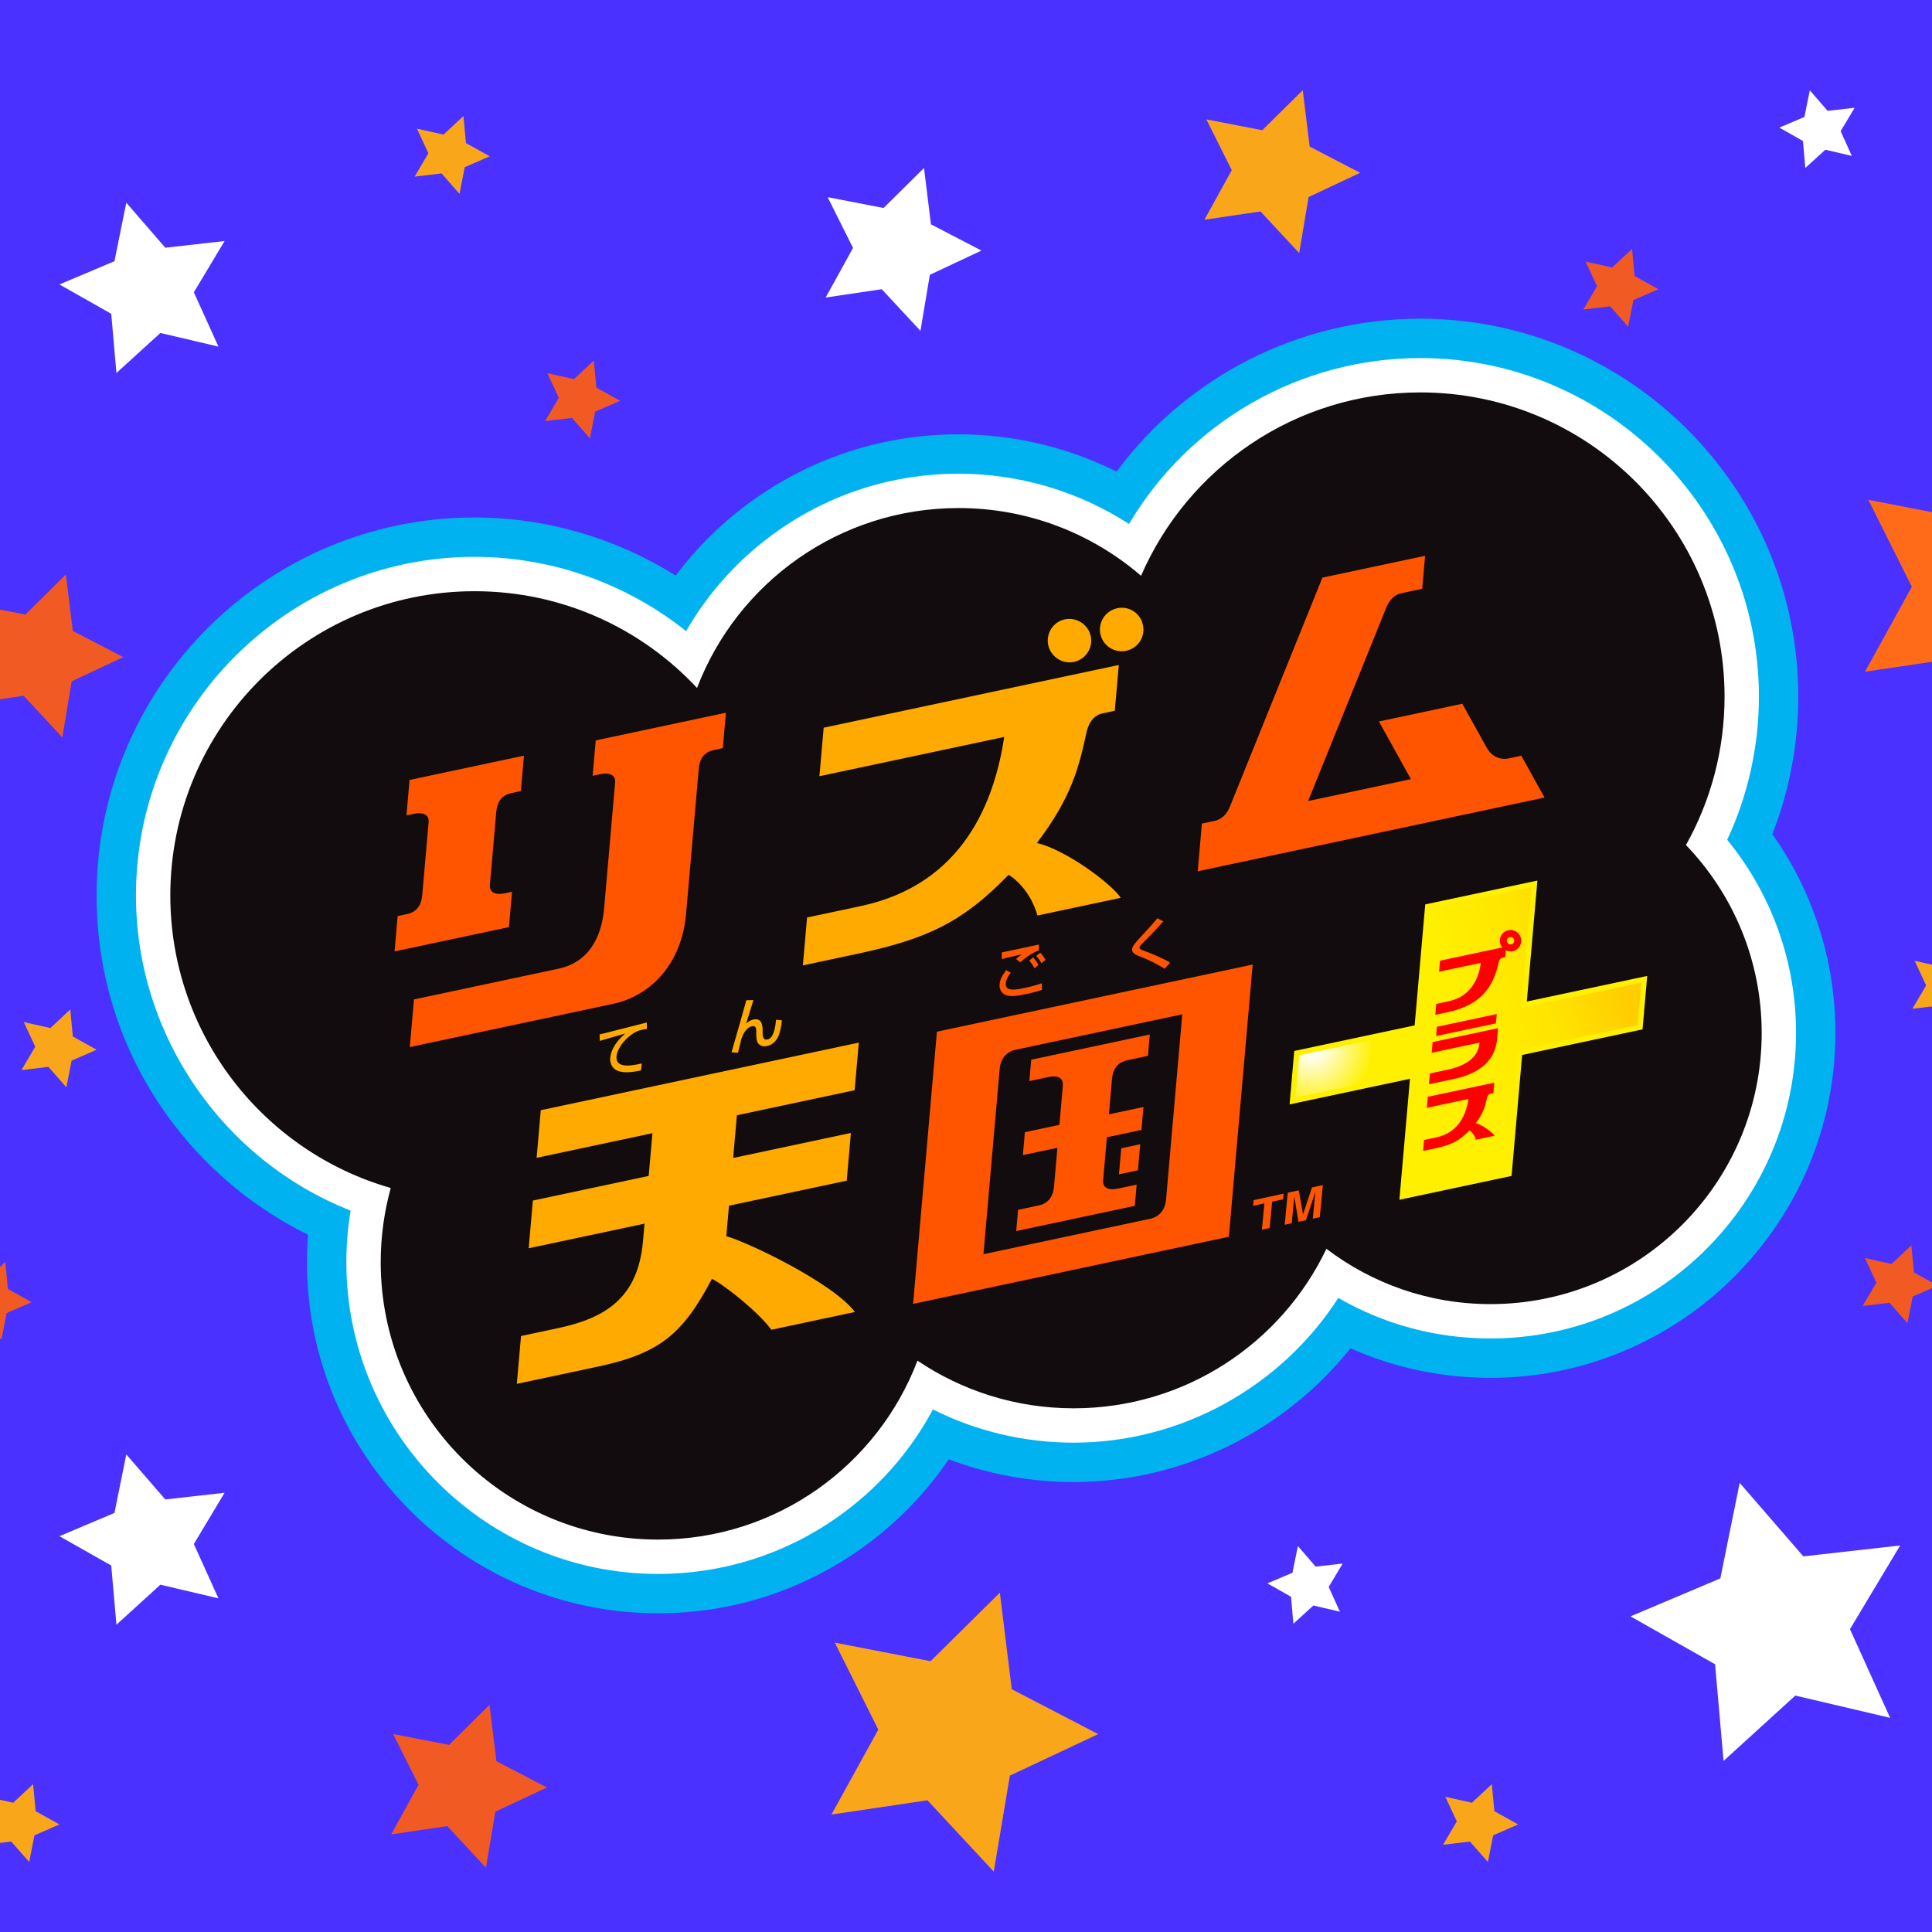
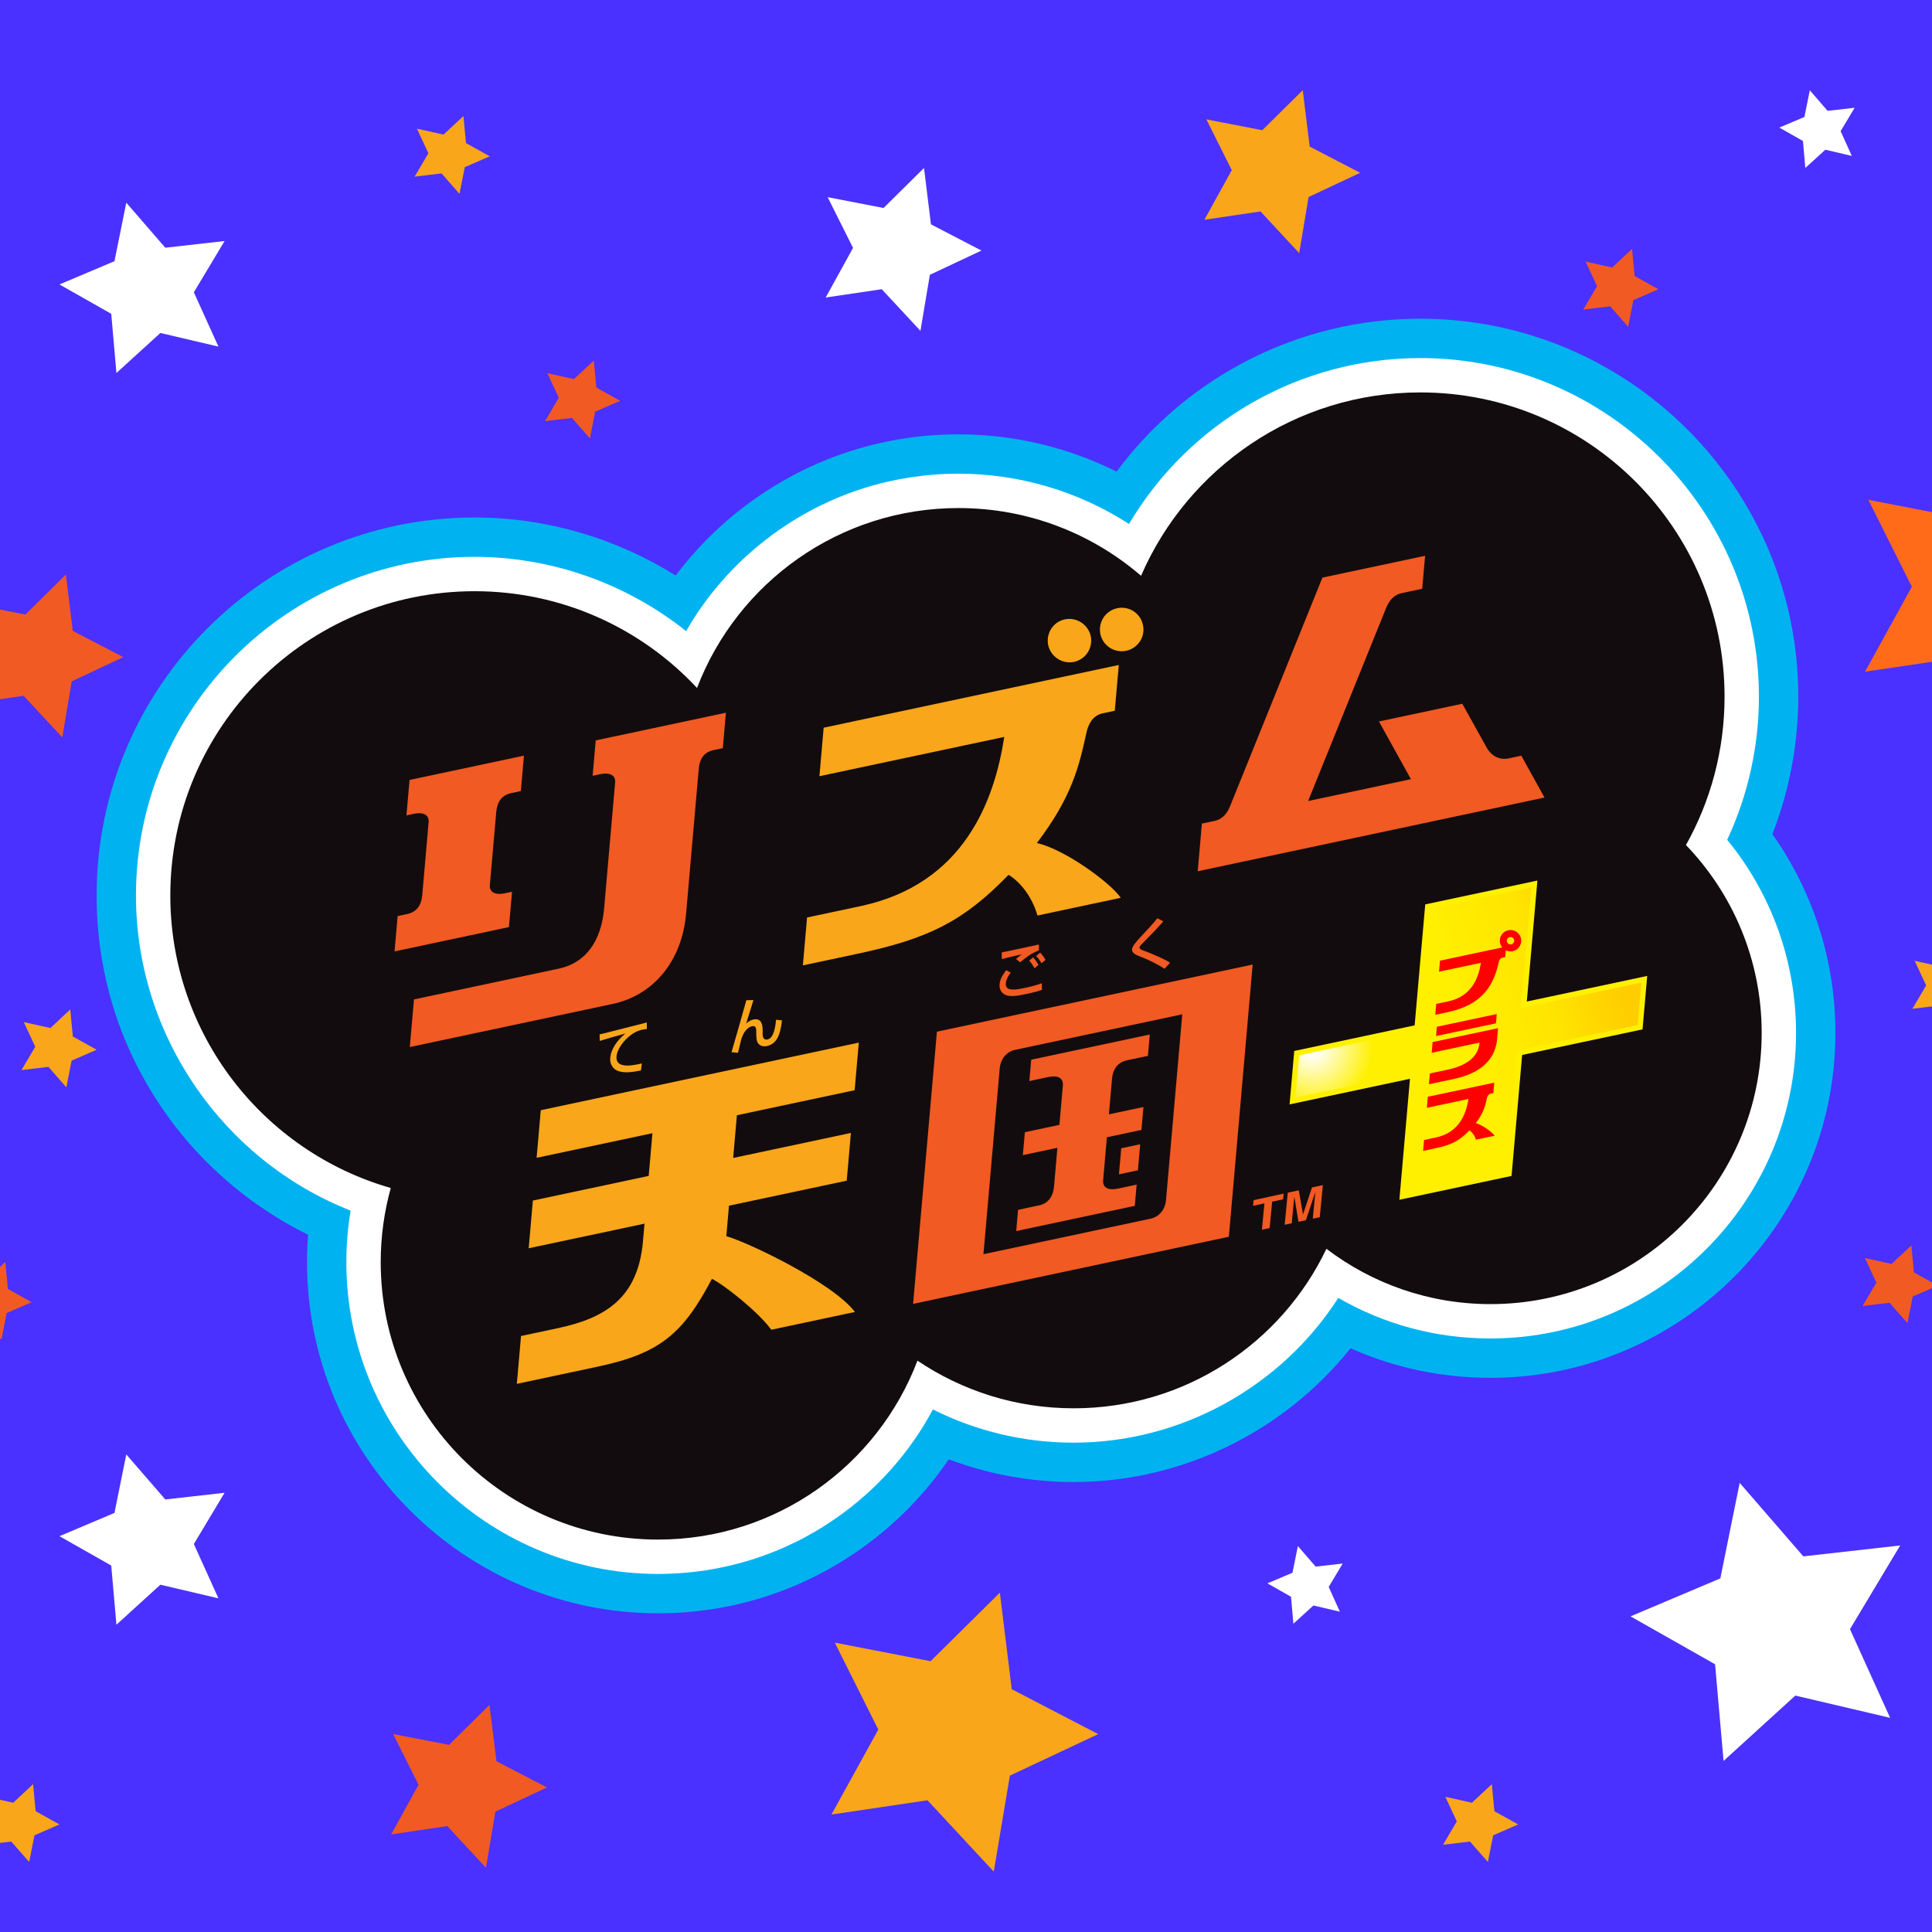
<svg xmlns="http://www.w3.org/2000/svg" version="1.1" id="svg1" width="666.667" height="666.667" viewBox="0 0 666.667 666.667">
  <defs id="defs1">
    <clipPath clipPathUnits="userSpaceOnUse" id="clipPath23">
      <path d="M 0,500 H 500 V 0 H 0 Z" transform="translate(-458.6943,-284.109)" id="path23" />
    </clipPath>
    <clipPath clipPathUnits="userSpaceOnUse" id="clipPath25">
      <path d="M 0,500 H 500 V 0 H 0 Z" transform="translate(-447.0029,-282.6588)" id="path25" />
    </clipPath>
    <clipPath clipPathUnits="userSpaceOnUse" id="clipPath27">
      <path d="M 0,500 H 500 V 0 H 0 Z" transform="translate(-436.3252,-281.3029)" id="path27" />
    </clipPath>
    <clipPath clipPathUnits="userSpaceOnUse" id="clipPath29">
      <path d="M 0,500 H 500 V 0 H 0 Z" transform="translate(-403.4326,-250.1798)" id="path29" />
    </clipPath>
    <clipPath clipPathUnits="userSpaceOnUse" id="clipPath31">
      <path d="M 0,500 H 500 V 0 H 0 Z" transform="translate(-395.1377,-240.8048)" id="path31" />
    </clipPath>
    <clipPath clipPathUnits="userSpaceOnUse" id="clipPath33">
      <path d="M 0,500 H 500 V 0 H 0 Z" transform="translate(-396.3486,-270.3844)" id="path33" />
    </clipPath>
    <linearGradient x1="0" y1="0" x2="1" y2="0" gradientUnits="userSpaceOnUse" gradientTransform="matrix(54.06908,16.53057,17.28589,-51.70651,369.9068,223.3709)" spreadMethod="pad" id="linearGradient37">
      <stop style="stop-opacity:1;stop-color:#fff000" offset="0" id="stop33" />
      <stop style="stop-opacity:1;stop-color:#fff000" offset="0.2" id="stop34" />
      <stop style="stop-opacity:1;stop-color:#ffe500" offset="0.6" id="stop35" />
      <stop style="stop-opacity:1;stop-color:#ffcd00" offset="0.95" id="stop36" />
      <stop style="stop-opacity:1;stop-color:#ffcd00" offset="1" id="stop37" />
    </linearGradient>
    <radialGradient fx="0" fy="0" cx="0" cy="0" r="1" gradientUnits="userSpaceOnUse" gradientTransform="matrix(15.78314,0,0,-15.78314,339.5479,228.9081)" spreadMethod="pad" id="radialGradient40">
      <stop style="stop-opacity:1;stop-color:#ffffff" offset="0" id="stop38" />
      <stop style="stop-opacity:1;stop-color:#ffffff" offset="0.1" id="stop39" />
      <stop style="stop-opacity:1;stop-color:#fff000" offset="1" id="stop40" />
    </radialGradient>
    <clipPath clipPathUnits="userSpaceOnUse" id="clipPath42">
      <path d="M 0,500 H 500 V 0 H 0 Z" transform="translate(-369.2725,-213.298)" id="path42" />
    </clipPath>
    <clipPath clipPathUnits="userSpaceOnUse" id="clipPath44">
      <path d="M 0,500 H 500 V 0 H 0 Z" transform="translate(-387.6934,-233.9108)" id="path44" />
    </clipPath>
    <clipPath clipPathUnits="userSpaceOnUse" id="clipPath46">
      <path d="M 0,500 H 500 V 0 H 0 Z" transform="translate(-391.1211,-255.6041)" id="path46" />
    </clipPath>
    <clipPath clipPathUnits="userSpaceOnUse" id="clipPath48">
      <path d="M 0,500 H 500 V 0 H 0 Z" transform="translate(-324.2979,-187.9371)" id="path48" />
    </clipPath>
    <clipPath clipPathUnits="userSpaceOnUse" id="clipPath50">
      <path d="M 0,500 H 500 V 0 H 0 Z" transform="translate(-305.9697,-237.4982)" id="path50" />
    </clipPath>
    <clipPath clipPathUnits="userSpaceOnUse" id="clipPath52">
      <path d="M 0,500 H 500 V 0 H 0 Z" transform="translate(-295.9609,-253.9791)" id="path52" />
    </clipPath>
    <clipPath clipPathUnits="userSpaceOnUse" id="clipPath54">
      <path d="M 0,500 H 500 V 0 H 0 Z" transform="translate(-262.9531,-251.8185)" id="path54" />
    </clipPath>
    <clipPath clipPathUnits="userSpaceOnUse" id="clipPath56">
      <path d="M 0,500 H 500 V 0 H 0 Z" transform="translate(-187.9697,-180.0822)" id="path56" />
    </clipPath>
    <clipPath clipPathUnits="userSpaceOnUse" id="clipPath58">
      <path d="M 0,500 H 500 V 0 H 0 Z" transform="translate(-200.8413,-236.0846)" id="path58" />
    </clipPath>
    <clipPath clipPathUnits="userSpaceOnUse" id="clipPath60">
      <path d="M 0,500 H 500 V 0 H 0 Z" transform="translate(-163.3706,-232.215)" id="path60" />
    </clipPath>
    <clipPath clipPathUnits="userSpaceOnUse" id="clipPath62">
      <path d="M 0,500 H 500 V 0 H 0 Z" transform="translate(-393.7168,-304.4244)" id="path62" />
    </clipPath>
    <clipPath clipPathUnits="userSpaceOnUse" id="clipPath64">
      <path d="M 0,500 H 500 V 0 H 0 Z" transform="translate(-295.79,-338.2404)" id="path64" />
    </clipPath>
    <clipPath clipPathUnits="userSpaceOnUse" id="clipPath66">
      <path d="M 0,500 H 500 V 0 H 0 Z" transform="translate(-154.1738,-308.3854)" id="path66" />
    </clipPath>
  </defs>
  <g id="layer-MC0">
    <path id="path1" d="M 0,0 H 500 V 500 H 0 Z" style="fill:#4a31ff;fill-opacity:1;fill-rule:nonzero;stroke:none" transform="matrix(1.333333,0,0,-1.333333,0,666.6667)" />
    <path id="path2" d="m 0,0 -25.055,-2.824 -16.477,19.025 -5.003,-24.722 -23.249,-9.827 21.888,-12.4 2.191,-25.015 18.573,16.914 24.531,-5.758 -10.385,22.948 z" style="fill:#ffffff;fill-opacity:1;fill-rule:nonzero;stroke:none" transform="matrix(1.333333,0,0,-1.333333,655.6784,533.2863)" />
    <path id="path3" d="M 0,0 -15.344,-1.729 -25.436,9.923 -28.5,-5.218 l -14.238,-6.018 13.405,-7.595 1.342,-15.319 11.375,10.358 15.023,-3.527 -6.36,14.054 z" style="fill:#ffffff;fill-opacity:1;fill-rule:nonzero;stroke:none" transform="matrix(1.333333,0,0,-1.333333,77.49547,515.104)" />
    <path id="path4" d="m 0,0 -15.344,-1.729 -10.092,11.651 -3.064,-15.14 -14.238,-6.018 13.405,-7.595 1.342,-15.319 11.375,10.358 15.023,-3.527 -6.36,14.054 z" style="fill:#ffffff;fill-opacity:1;fill-rule:nonzero;stroke:none" transform="matrix(1.333333,0,0,-1.333333,77.49547,83.17427)" />
    <path id="path5" d="m 0,0 -6.997,-0.789 -4.603,5.314 -1.397,-6.904 -6.493,-2.745 6.113,-3.463 0.612,-6.987 5.188,4.724 6.85,-1.608 -2.9,6.409 z" style="fill:#ffffff;fill-opacity:1;fill-rule:nonzero;stroke:none" transform="matrix(1.333333,0,0,-1.333333,639.9713,37.19253)" />
    <path id="path6" d="m 0,0 -6.997,-0.789 -4.603,5.314 -1.397,-6.905 -6.493,-2.744 6.113,-3.464 0.612,-6.986 5.188,4.723 6.85,-1.608 -2.9,6.409 z" style="fill:#ffffff;fill-opacity:1;fill-rule:nonzero;stroke:none" transform="matrix(1.333333,0,0,-1.333333,463.3203,539.5297)" />
    <path id="path7" d="m 0,0 -13.064,6.786 -1.794,14.587 -10.472,-10.355 -14.469,2.804 6.573,-13.136 -7.08,-12.839 14.509,2.153 10.017,-10.776 2.435,14.504 z" style="fill:#ffffff;fill-opacity:1;fill-rule:nonzero;stroke:none" transform="matrix(1.333333,0,0,-1.333333,338.6549,86.4608)" />
    <path id="path8" d="m 0,0 -12.125,-21.988 17.34,2.572 v 38.721 l -16.472,3.192 z" style="fill:#ff6b18;fill-opacity:1;fill-rule:nonzero;stroke:none" transform="matrix(1.333333,0,0,-1.333333,659.7144,202.4695)" />
    <path id="path9" d="m 0,0 -6.154,3.423 -0.659,6.999 -5.148,-4.808 -6.88,1.538 2.964,-6.37 -3.561,-6.043 6.967,0.832 4.642,-5.29 1.363,6.902 z" style="fill:#f15a22;fill-opacity:1;fill-rule:nonzero;stroke:none" transform="matrix(1.333333,0,0,-1.333333,213.9921,138.3025)" />
    <path id="path10" d="m 0,0 v -18.444 l 0.361,-0.411 1.363,6.903 6.466,2.816 -6.153,3.424 -0.66,6.998 z" style="fill:#f15a22;fill-opacity:1;fill-rule:nonzero;stroke:none" transform="matrix(1.333333,0,0,-1.333333,0,437.1573)" />
    <path id="path11" d="m 0,0 -6.88,1.538 2.964,-6.37 -3.56,-6.043 6.967,0.832 4.641,-5.289 1.363,6.901 4.989,2.173 v 1.466 L 5.808,-2.191 5.149,4.808 Z" style="fill:#f15a22;fill-opacity:1;fill-rule:nonzero;stroke:none" transform="matrix(1.333333,0,0,-1.333333,652.6884,436.1491)" />
    <path id="path12" d="m 0,0 -6.154,3.423 -0.659,6.999 -5.149,-4.808 -6.88,1.538 2.964,-6.37 -3.56,-6.042 6.966,0.831 4.643,-5.29 1.362,6.902 z" style="fill:#f15a22;fill-opacity:1;fill-rule:nonzero;stroke:none" transform="matrix(1.333333,0,0,-1.333333,572.2539,99.79547)" />
    <path id="path13" d="m 0,0 -13.064,6.786 -1.795,14.587 -10.472,-10.355 -14.468,2.803 6.573,-13.135 -7.08,-12.839 14.509,2.153 10.016,-10.776 2.436,14.504 z" style="fill:#f15a22;fill-opacity:1;fill-rule:nonzero;stroke:none" transform="matrix(1.333333,0,0,-1.333333,188.7272,616.7863)" />
    <path id="path14" d="m 0,0 -6.574,1.274 v -23.198 l 6.108,0.906 10.016,-10.776 2.436,14.504 13.345,6.272 -13.065,6.786 -1.794,14.587 z" style="fill:#f15a22;fill-opacity:1;fill-rule:nonzero;stroke:none" transform="matrix(1.333333,0,0,-1.333333,8.766,212.0575)" />
    <path id="path15" d="m 0,0 -6.154,3.423 -0.658,6.999 -5.149,-4.808 -6.88,1.538 2.964,-6.37 -3.56,-6.043 6.966,0.832 4.642,-5.29 1.363,6.902 z" style="fill:#faa61a;fill-opacity:1;fill-rule:nonzero;stroke:none" transform="matrix(1.333333,0,0,-1.333333,168.9961,53.93347)" />
    <path id="path16" d="m 0,0 -6.154,3.423 -0.659,6.999 -5.148,-4.808 -6.88,1.538 2.964,-6.37 -3.561,-6.042 6.967,0.831 4.642,-5.29 1.363,6.903 z" style="fill:#faa61a;fill-opacity:1;fill-rule:nonzero;stroke:none" transform="matrix(1.333333,0,0,-1.333333,33.33333,362.2291)" />
    <path id="path17" d="m 0,0 -3.422,0.765 v -11.156 l 2.913,0.348 4.642,-5.29 1.362,6.903 6.467,2.816 -6.155,3.423 -0.658,6.999 z" style="fill:#faa61a;fill-opacity:1;fill-rule:nonzero;stroke:none" transform="matrix(1.333333,0,0,-1.333333,4.5624,622.0663)" />
    <path id="path18" d="m 0,0 -6.154,3.424 -0.659,6.998 -5.149,-4.808 -6.88,1.538 2.964,-6.37 -3.56,-6.043 6.966,0.832 4.642,-5.29 1.363,6.903 z" style="fill:#faa61a;fill-opacity:1;fill-rule:nonzero;stroke:none" transform="matrix(1.333333,0,0,-1.333333,523.8645,629.5519)" />
    <path id="path19" d="m 0,0 -3.56,-6.043 5.074,0.606 V 5.368 L -2.965,6.37 Z" style="fill:#faa61a;fill-opacity:1;fill-rule:nonzero;stroke:none" transform="matrix(1.333333,0,0,-1.333333,664.6488,340.0351)" />
    <path id="path20" d="m 0,0 -22.374,11.623 -3.074,24.981 -17.935,-17.735 -24.78,4.803 11.258,-22.497 -12.125,-21.988 24.848,3.687 17.155,-18.457 4.172,24.842 z" style="fill:#faa61a;fill-opacity:1;fill-rule:nonzero;stroke:none" transform="matrix(1.333333,0,0,-1.333333,378.9492,598.384)" />
    <path id="path21" d="m 0,0 -13.064,6.786 -1.795,14.587 -10.472,-10.355 -14.469,2.804 6.573,-13.136 -7.079,-12.839 14.508,2.153 10.017,-10.776 2.435,14.504 z" style="fill:#faa61a;fill-opacity:1;fill-rule:nonzero;stroke:none" transform="matrix(1.333333,0,0,-1.333333,469.3464,59.62813)" />
    <path id="path22" d="m 0,0 c 4.404,11.292 6.697,23.391 6.697,35.595 0,53.936 -43.879,97.816 -97.814,97.816 -31.432,0 -60.413,-15.018 -78.608,-39.578 -12.61,6.3 -26.608,9.653 -40.909,9.653 -18.892,0 -37.032,-5.715 -52.46,-16.525 -7.999,-5.606 -14.972,-12.361 -20.734,-20.029 -15.474,9.71 -33.541,15.032 -52.051,15.032 -53.936,0 -97.815,-43.88 -97.815,-97.815 0,-21.682 6.951,-42.225 20.102,-59.406 9.185,-12.001 21.143,-21.754 34.624,-28.402 -0.184,-2.361 -0.276,-4.732 -0.276,-7.107 0,-50.102 40.761,-90.862 90.863,-90.862 18.796,0 36.837,5.694 52.174,16.467 9.124,6.41 16.896,14.323 23.043,23.385 10.258,-3.876 21.183,-5.88 32.342,-5.88 28.087,0 54.478,13.123 71.641,34.614 11.298,-5.039 23.559,-7.649 36.24,-7.649 49.211,0 89.247,40.035 89.247,89.246 C 16.306,-32.812 10.589,-14.963 0,0" style="fill:#00b3f0;fill-opacity:1;fill-rule:nonzero;stroke:none" transform="matrix(1.333333,0,0,-1.333333,611.5924,287.8547)" clip-path="url(#clipPath23)" />
    <path id="path24" d="m 0,0 c 5.382,11.543 8.203,24.227 8.203,37.046 0,48.319 -39.309,87.629 -87.628,87.629 -31.224,0 -59.747,-16.539 -75.391,-42.936 -13.077,8.448 -28.396,13.011 -44.126,13.011 -16.79,0 -32.91,-5.076 -46.615,-14.681 -9.863,-6.912 -17.971,-15.788 -23.883,-26.067 -15.444,12.332 -34.81,19.227 -54.748,19.227 -48.319,0 -87.629,-39.311 -87.629,-87.629 0,-36.104 22.463,-68.53 55.554,-81.568 -0.734,-4.399 -1.104,-8.864 -1.104,-13.347 0,-44.486 36.192,-80.678 80.677,-80.678 16.69,0 32.707,5.055 46.32,14.618 10.432,7.328 18.877,16.871 24.808,27.952 11.25,-5.648 23.667,-8.597 36.431,-8.597 27.761,0 53.657,14.425 68.482,37.462 11.931,-6.895 25.373,-10.497 39.4,-10.497 43.594,0 79.06,35.467 79.06,79.06 C 17.811,-31.61 11.529,-14.089 0,0" style="fill:#ffffff;fill-opacity:1;fill-rule:nonzero;stroke:none" transform="matrix(1.333333,0,0,-1.333333,596.0039,289.7883)" clip-path="url(#clipPath25)" />
    <path id="path26" d="m 0,0 c 6.359,11.361 9.989,24.457 9.989,38.402 0,43.485 -35.251,78.737 -78.736,78.737 -32.369,0 -60.171,-19.535 -72.273,-47.455 -12.683,10.924 -29.192,17.53 -47.245,17.53 -30.886,0 -57.253,-19.335 -67.669,-46.56 -14.372,15.404 -34.847,25.038 -57.577,25.038 -43.485,0 -78.737,-35.252 -78.737,-78.737 0,-35.964 24.113,-66.295 57.053,-75.711 -1.693,-6.113 -2.602,-12.552 -2.602,-19.204 0,-39.645 32.139,-71.785 71.785,-71.785 30.67,0 56.844,19.237 67.124,46.302 11.548,-7.785 25.46,-12.329 40.435,-12.329 28.851,0 53.76,16.87 65.407,41.282 11.791,-8.981 26.509,-14.317 42.475,-14.317 38.753,0 70.168,31.415 70.168,70.168 C 19.597,-29.754 12.134,-12.613 0,0" style="fill:#130c0e;fill-opacity:1;fill-rule:nonzero;stroke:none" transform="matrix(1.333333,0,0,-1.333333,581.7669,291.5961)" clip-path="url(#clipPath27)" />
    <path id="path28" d="M 0,0 2.738,31.307 -41.521,21.9 -44.26,-9.408 l -31.157,-6.622 -2.567,-29.339 31.158,6.623 -2.739,-31.307 44.258,9.407 2.74,31.308 31.158,6.622 2.566,29.339 z" style="fill:#130c0e;fill-opacity:1;fill-rule:nonzero;stroke:none" transform="matrix(1.333333,0,0,-1.333333,537.9101,333.0936)" clip-path="url(#clipPath29)" />
    <path id="path30" d="m 0,0 2.739,31.308 -29.027,-6.171 -2.739,-31.307 -31.159,-6.622 -1.209,-13.827 31.158,6.623 -2.74,-31.307 29.029,6.17 2.739,31.307 31.157,6.623 1.21,13.826 z" style="fill:#fff000;fill-opacity:1;fill-rule:nonzero;stroke:none" transform="matrix(1.333333,0,0,-1.333333,526.8503,345.5936)" clip-path="url(#clipPath31)" />
    <path id="path32" d="m 0,0 -2.739,-31.308 31.157,6.623 -0.959,-10.966 -31.158,-6.623 -2.738,-31.308 -26.221,-5.573 2.739,31.307 -31.158,-6.622 0.96,10.967 31.157,6.622 2.739,31.307 z" style="fill:#fff000;fill-opacity:1;fill-rule:nonzero;stroke:none" transform="matrix(1.333333,0,0,-1.333333,528.4648,306.1541)" clip-path="url(#clipPath33)" />
    <path id="path37" d="m 370.128,264.811 -6.438,-73.582 26.22,5.574 2.739,31.307 31.158,6.623 0.96,10.967 -31.157,-6.623 2.738,31.307 z" transform="matrix(1.333333,0,0,-1.333333,0,666.6667)" style="fill:url(#linearGradient37);stroke:none" />
    <path id="path40" d="m 336.231,226.881 -0.959,-10.966 18.681,3.97 c 1.361,2.308 2.152,4.994 2.177,7.866 v 0 c 0.01,1.128 -0.099,2.23 -0.315,3.292 v 0 z" transform="matrix(1.333333,0,0,-1.333333,0,666.6667)" style="fill:url(#radialGradient40);stroke:none" />
    <path id="path41" d="M 0,0 10.765,2.288 C 10.193,-1.461 8.415,-6.387 2.389,-7.667 l -3.118,-0.663 -0.247,-2.823 3.187,0.678 c 4.125,0.876 6.168,1.894 8.795,4.631 0.585,-0.357 1.328,-1.167 1.682,-2.405 l 4.85,1.032 c -0.592,0.887 -3.265,2.873 -4.883,3.241 2.05,2.722 2.463,4.514 2.893,6.491 0.152,0.715 0.524,1.058 0.92,1.142 L 17.202,3.813 17.437,6.512 0.25,2.858 Z" style="fill:#ff0000;fill-opacity:1;fill-rule:nonzero;stroke:none" transform="matrix(1.333333,0,0,-1.333333,492.3633,382.2693)" clip-path="url(#clipPath42)" />
    <path id="path43" d="m 0,0 -16.933,-3.599 -0.242,-2.768 12.395,2.634 c -0.343,-3.918 -3.64,-6.025 -8.298,-7.016 l -4.565,-0.97 -0.245,-2.797 6.354,1.35 c 4.282,0.911 10.66,3.177 11.292,10.398 z m -0.546,1.253 -15.495,-3.294 0.211,2.403 15.494,3.293 z" style="fill:#ff0000;fill-opacity:1;fill-rule:nonzero;stroke:none" transform="matrix(1.333333,0,0,-1.333333,516.9245,354.7856)" clip-path="url(#clipPath44)" />
    <path id="path45" d="m 0,0 c -0.519,-0.11 -1.028,0.221 -1.139,0.74 -0.11,0.519 0.221,1.029 0.74,1.139 C 0.12,1.989 0.63,1.658 0.74,1.139 0.851,0.62 0.52,0.11 0,0 M 2.513,1.516 C 2.194,3.014 0.722,3.97 -0.775,3.652 -2.273,3.333 -3.23,1.861 -2.912,0.363 c 0.095,-0.446 0.301,-0.835 0.57,-1.166 l -16.105,-3.423 -0.251,-2.858 10.834,2.302 c -0.574,-3.749 -2.307,-8.665 -8.407,-9.962 l -3.156,-0.671 -0.247,-2.822 3.226,0.686 c 9.321,1.981 11.971,7.329 13.203,12.961 0.156,0.715 0.529,1.06 0.93,1.145 l 0.743,0.158 0.153,1.749 c 0.539,-0.266 1.162,-0.37 1.796,-0.235 1.498,0.318 2.454,1.791 2.136,3.289" style="fill:#ff0000;fill-opacity:1;fill-rule:nonzero;stroke:none" transform="matrix(1.333333,0,0,-1.333333,521.4948,325.8612)" clip-path="url(#clipPath46)" />
-     <path id="path47" d="M 0,0 2.936,0.637 2.28,-6.189 4.279,-5.755 4.935,1.071 7.766,1.686 7.906,3.153 0.141,1.467 Z m 18.058,5.361 -0.798,-8.298 -1.804,-0.391 0.666,6.932 -2.449,-7.319 -1.93,-0.42 -1.074,6.554 -0.666,-6.931 -1.825,-0.397 0.798,8.299 2.85,0.618 1.087,-6.208 0.021,0.004 2.309,6.946 z" style="fill:#ff5500;fill-opacity:1;fill-rule:nonzero;stroke:none" transform="matrix(1.333333,0,0,-1.333333,432.3972,416.0839)" clip-path="url(#clipPath48)" />
-     <path id="path49" d="m 0,0 -43.188,-9.18 c -2.321,-0.486 -3.842,-2.35 -4.07,-4.945 l -4.195,-47.962 43.187,9.18 c 2.148,0.444 3.828,2.167 4.07,4.945 z m 18.219,12.875 -6.163,-70.443 -81.717,-17.37 6.163,70.444 z m -30.025,-56.957 -4.77,-1.014 c -2.787,-0.592 -4.06,0.375 -3.906,2.13 l 0.974,11.145 8.942,1.901 0.519,5.931 -8.941,-1.9 0.794,9.078 c 0.252,2.881 1.658,4.433 3.947,4.919 l 5.357,1.139 0.484,5.526 -30.687,-6.523 -0.483,-5.525 4.831,1.026 c 3.376,0.718 3.951,-0.943 3.848,-2.13 l -0.896,-10.232 -8.941,-1.901 -0.519,-5.931 8.941,1.901 -0.875,-9.993 c -0.248,-2.842 -1.675,-4.448 -3.888,-4.919 l -5.417,-1.151 -0.481,-5.49 30.688,6.523 z m -3.989,9.408 4.904,1.043 -0.589,-6.74 -4.905,-1.043 z" style="fill:#ff5500;fill-opacity:1;fill-rule:nonzero;stroke:none" transform="matrix(1.333333,0,0,-1.333333,407.9596,350.0024)" clip-path="url(#clipPath50)" />
-     <path id="path51" d="m 0,0 c -0.418,0.153 -1.068,0.392 -1.068,0.77 0.001,0.317 0.29,0.62 0.997,1.329 2.819,2.849 3.137,3.173 5.176,5.48 L 3.561,8.382 C 2.548,7.11 2.158,6.68 -0.763,3.538 -2.266,1.919 -2.99,1.01 -2.99,0.271 c -10e-4,-0.967 1.04,-1.38 2.21,-1.841 2.179,-0.85 4.258,-1.874 6.207,-3.12 l 1.431,1.557 C 5.545,-2.234 2.123,-0.757 0,0" style="fill:#ff5500;fill-opacity:1;fill-rule:nonzero;stroke:none" transform="matrix(1.333333,0,0,-1.333333,394.6145,328.0279)" clip-path="url(#clipPath52)" />
-     <path id="path53" d="m 0,0 1.057,-0.864 c 1.702,1.45 3.007,2.372 4.857,3.102 L 5.915,3.741 C 4.977,3.542 0.34,2.542 -0.701,2.32 -1.435,2.164 -3.254,1.777 -3.695,1.699 l -0.001,-1.733 c 0.938,0.261 2.201,0.56 5.223,1.248 C 0.572,0.521 0.47,0.437 0,0 m 2.356,-7.473 c -2.201,-0.468 -5.018,-1.035 -5.016,0.958 0,0.323 0.06,1.455 1.294,2.958 l -1.189,0.668 c -1.071,-1.485 -1.717,-2.589 -1.719,-3.999 -0.001,-1.212 0.776,-2.213 1.789,-2.503 1.246,-0.363 2.493,-0.236 5.382,0.378 2.275,0.483 3.301,0.839 3.815,1.025 L 6.654,-6.283 C 5.231,-6.8 3.794,-7.167 2.356,-7.473 m 4.23,6.373 1.026,0.863 C 7.305,0.357 6.822,1.051 6.236,1.632 L 5.208,0.785 C 5.779,0.155 6.073,-0.242 6.586,-1.1 m -2.17,1.517 c 0.763,-0.804 1.26,-1.71 1.393,-1.958 L 4.78,-2.403 c -0.659,1.194 -1.128,1.707 -1.362,1.98 z" style="fill:#ff5500;fill-opacity:1;fill-rule:nonzero;stroke:none" transform="matrix(1.333333,0,0,-1.333333,350.6041,330.9087)" clip-path="url(#clipPath54)" />
-     <path id="path55" d="m 0,0 0.69,7.886 30.472,6.477 1.08,12.35 -30.471,-6.477 0.967,11.058 30.471,6.477 1.078,12.32 -82.304,-17.494 -1.078,-12.32 29.975,6.371 -0.967,-11.058 -29.976,-6.372 -1.08,-12.35 29.975,6.372 -0.399,-4.567 c -1.28,-14.625 -9.674,-19.852 -21.956,-22.471 l -9.607,-2.042 -1.083,-12.378 20.921,4.447 c 16.069,3.409 22.071,8.472 29.569,22.734 3.286,-1.65 11.997,-8.554 15.371,-13.182 l 21.638,4.6 C 27.589,-12.11 5.907,-1.703 0,0" style="fill:#ffaa00;fill-opacity:1;fill-rule:nonzero;stroke:none" transform="matrix(1.333333,0,0,-1.333333,250.6263,426.5571)" clip-path="url(#clipPath56)" />
-     <path id="path57" d="m 0,0 c -0.312,-3.413 -1.07,-4.853 -2.235,-5.1 -1.237,-0.263 -1.235,1.122 -1.234,1.563 l 10e-4,0.655 c 0.002,1.096 -0.052,3.443 -2.395,2.944 -0.99,-0.21 -1.558,-0.757 -1.878,-1.068 0.249,0.874 1.594,5.131 1.887,6.106 L -7.687,5.06 c -0.645,-2.297 -2.694,-9.624 -3.836,-13.458 l 1.672,-0.146 c 0.103,0.433 0.836,3.494 0.866,3.576 0.307,0.918 1.14,2.95 2.785,3.3 1.092,0.232 1.09,-0.757 1.088,-1.731 l -0.001,-0.517 c -10e-4,-0.335 0.042,-1.239 0.243,-1.759 0.32,-0.829 1.25,-1.393 2.444,-1.139 2.677,0.569 3.554,2.992 3.954,6.667 z" style="fill:#ffaa00;fill-opacity:1;fill-rule:nonzero;stroke:none" transform="matrix(1.333333,0,0,-1.333333,267.7884,351.8872)" clip-path="url(#clipPath58)" />
-     <path id="path59" d="M 0,0 C 0.667,0.482 1.533,1.022 2.81,1.294 3.42,1.423 3.747,1.463 4.044,1.497 L 4.019,3.167 C 2.557,2.797 -3.956,1.146 -5.176,0.828 -6.154,0.575 -7.219,0.289 -8.198,0.081 l 0.054,-1.679 c 2.2,0.661 4.398,1.306 6.612,1.91 -3.168,-2.69 -3.923,-5.165 -3.926,-6.692 -0.002,-1.38 0.832,-2.611 2.107,-3.022 1.29,-0.424 2.808,-0.472 5.859,0.162 l 0.23,1.814 C -1.349,-8.428 -3.83,-8.155 -3.826,-5.9 -3.822,-3.898 -2.017,-1.482 0,0" style="fill:#ffaa00;fill-opacity:1;fill-rule:nonzero;stroke:none" transform="matrix(1.333333,0,0,-1.333333,217.8275,357.0467)" clip-path="url(#clipPath60)" />
-     <path id="path61" d="m 0,0 -3.253,-0.691 c -2.13,-0.459 -4.358,0.358 -5.73,2.823 l -6.294,11.314 -21.571,-4.585 8.278,-14.934 -26.606,-5.655 20.171,49.924 c 0.882,2.182 2.224,3.48 3.94,3.858 l 5.414,1.15 0.746,8.532 -26.571,-5.648 -23.949,-59.278 c -0.928,-2.296 -2.427,-3.358 -3.95,-3.682 l -3.294,-0.7 -1.079,-12.333 89.75,19.077 z" style="fill:#ff5500;fill-opacity:1;fill-rule:nonzero;stroke:none" transform="matrix(1.333333,0,0,-1.333333,524.9557,260.7675)" clip-path="url(#clipPath62)" />
-     <path id="path63" d="m 0,0 c -0.612,3.076 -3.646,5.02 -6.67,4.345 -3.081,-0.671 -4.962,-3.652 -4.345,-6.671 0.67,-3.081 3.653,-4.961 6.67,-4.344 C -1.264,-6 0.675,-3.023 0,0 m -27.454,-56.421 c 9.097,11.968 10.926,19.839 12.823,28.52 0.673,3.142 2.327,4.651 4.083,5.025 l 3.263,0.693 1.037,11.846 -76.377,-16.235 -1.099,-12.549 47.833,10.168 c -2.521,-16.462 -10.402,-38.099 -37.179,-43.791 l -13.853,-2.944 -1.084,-12.391 14.16,3.011 c 18.328,3.895 27.406,8.384 39.068,20.426 2.601,-1.558 5.911,-5.105 7.487,-10.531 l 21.557,4.582 c -2.638,3.887 -14.526,12.573 -21.719,14.17 m 2.935,51.225 c -0.616,3.019 1.269,6.058 4.345,6.67 3.019,0.617 5.995,-1.321 6.671,-4.345 0.617,-3.018 -1.264,-6 -4.345,-6.67 -3.018,-0.617 -5.995,1.322 -6.671,4.345" style="fill:#ffaa00;fill-opacity:1;fill-rule:nonzero;stroke:none" transform="matrix(1.333333,0,0,-1.333333,394.3867,215.6795)" clip-path="url(#clipPath64)" />
-     <path id="path65" d="m 0,0 -0.801,-9.161 1.88,0.399 c 2.83,0.602 4.093,-0.42 3.942,-2.141 L 2.175,-43.442 C 1.45,-51.726 -2.365,-57.531 -9.564,-59.071 l -37.474,-7.965 -1.078,-12.325 52.403,11.138 c 10.605,2.219 18.019,11.056 19.092,23.325 l 3.28,37.493 c 0.227,2.591 1.27,4.35 3.927,4.915 l 2.305,0.49 0.801,9.161 z m -22.459,-48.315 -29.604,-6.293 0.799,9.143 2.437,0.518 c 2.621,0.557 3.71,2.394 3.934,4.948 l 1.647,18.833 c 0.151,1.721 -1.105,2.748 -3.94,2.145 l -1.797,-0.381 0.801,9.161 29.605,6.292 -0.802,-9.161 -2.431,-0.516 c -2.628,-0.559 -3.716,-2.401 -3.938,-4.932 l -1.647,-18.833 c -0.152,-1.731 1.118,-2.763 3.944,-2.163 l 1.792,0.381 z" style="fill:#ff5500;fill-opacity:1;fill-rule:nonzero;stroke:none" transform="matrix(1.333333,0,0,-1.333333,205.5651,255.4861)" clip-path="url(#clipPath66)" />
+     <path id="path47" d="M 0,0 2.936,0.637 2.28,-6.189 4.279,-5.755 4.935,1.071 7.766,1.686 7.906,3.153 0.141,1.467 Z m 18.058,5.361 -0.798,-8.298 -1.804,-0.391 0.666,6.932 -2.449,-7.319 -1.93,-0.42 -1.074,6.554 -0.666,-6.931 -1.825,-0.397 0.798,8.299 2.85,0.618 1.087,-6.208 0.021,0.004 2.309,6.946 z" style="fill:#f15a22;fill-opacity:1;fill-rule:nonzero;stroke:none" transform="matrix(1.333333,0,0,-1.333333,432.3972,416.0839)" clip-path="url(#clipPath48)" />
+     <path id="path49" d="m 0,0 -43.188,-9.18 c -2.321,-0.486 -3.842,-2.35 -4.07,-4.945 l -4.195,-47.962 43.187,9.18 c 2.148,0.444 3.828,2.167 4.07,4.945 z m 18.219,12.875 -6.163,-70.443 -81.717,-17.37 6.163,70.444 z m -30.025,-56.957 -4.77,-1.014 c -2.787,-0.592 -4.06,0.375 -3.906,2.13 l 0.974,11.145 8.942,1.901 0.519,5.931 -8.941,-1.9 0.794,9.078 c 0.252,2.881 1.658,4.433 3.947,4.919 l 5.357,1.139 0.484,5.526 -30.687,-6.523 -0.483,-5.525 4.831,1.026 c 3.376,0.718 3.951,-0.943 3.848,-2.13 l -0.896,-10.232 -8.941,-1.901 -0.519,-5.931 8.941,1.901 -0.875,-9.993 c -0.248,-2.842 -1.675,-4.448 -3.888,-4.919 l -5.417,-1.151 -0.481,-5.49 30.688,6.523 z m -3.989,9.408 4.904,1.043 -0.589,-6.74 -4.905,-1.043 z" style="fill:#f15a22;fill-opacity:1;fill-rule:nonzero;stroke:none" transform="matrix(1.333333,0,0,-1.333333,407.9596,350.0024)" clip-path="url(#clipPath50)" />
+     <path id="path51" d="m 0,0 c -0.418,0.153 -1.068,0.392 -1.068,0.77 0.001,0.317 0.29,0.62 0.997,1.329 2.819,2.849 3.137,3.173 5.176,5.48 L 3.561,8.382 C 2.548,7.11 2.158,6.68 -0.763,3.538 -2.266,1.919 -2.99,1.01 -2.99,0.271 c -10e-4,-0.967 1.04,-1.38 2.21,-1.841 2.179,-0.85 4.258,-1.874 6.207,-3.12 l 1.431,1.557 C 5.545,-2.234 2.123,-0.757 0,0" style="fill:#f15a22;fill-opacity:1;fill-rule:nonzero;stroke:none" transform="matrix(1.333333,0,0,-1.333333,394.6145,328.0279)" clip-path="url(#clipPath52)" />
+     <path id="path53" d="m 0,0 1.057,-0.864 c 1.702,1.45 3.007,2.372 4.857,3.102 L 5.915,3.741 C 4.977,3.542 0.34,2.542 -0.701,2.32 -1.435,2.164 -3.254,1.777 -3.695,1.699 l -0.001,-1.733 c 0.938,0.261 2.201,0.56 5.223,1.248 C 0.572,0.521 0.47,0.437 0,0 m 2.356,-7.473 c -2.201,-0.468 -5.018,-1.035 -5.016,0.958 0,0.323 0.06,1.455 1.294,2.958 l -1.189,0.668 c -1.071,-1.485 -1.717,-2.589 -1.719,-3.999 -0.001,-1.212 0.776,-2.213 1.789,-2.503 1.246,-0.363 2.493,-0.236 5.382,0.378 2.275,0.483 3.301,0.839 3.815,1.025 L 6.654,-6.283 C 5.231,-6.8 3.794,-7.167 2.356,-7.473 m 4.23,6.373 1.026,0.863 C 7.305,0.357 6.822,1.051 6.236,1.632 L 5.208,0.785 C 5.779,0.155 6.073,-0.242 6.586,-1.1 m -2.17,1.517 c 0.763,-0.804 1.26,-1.71 1.393,-1.958 L 4.78,-2.403 c -0.659,1.194 -1.128,1.707 -1.362,1.98 z" style="fill:#f15a22;fill-opacity:1;fill-rule:nonzero;stroke:none" transform="matrix(1.333333,0,0,-1.333333,350.6041,330.9087)" clip-path="url(#clipPath54)" />
+     <path id="path55" d="m 0,0 0.69,7.886 30.472,6.477 1.08,12.35 -30.471,-6.477 0.967,11.058 30.471,6.477 1.078,12.32 -82.304,-17.494 -1.078,-12.32 29.975,6.371 -0.967,-11.058 -29.976,-6.372 -1.08,-12.35 29.975,6.372 -0.399,-4.567 c -1.28,-14.625 -9.674,-19.852 -21.956,-22.471 l -9.607,-2.042 -1.083,-12.378 20.921,4.447 c 16.069,3.409 22.071,8.472 29.569,22.734 3.286,-1.65 11.997,-8.554 15.371,-13.182 l 21.638,4.6 C 27.589,-12.11 5.907,-1.703 0,0" style="fill:#faa61a;fill-opacity:1;fill-rule:nonzero;stroke:none" transform="matrix(1.333333,0,0,-1.333333,250.6263,426.5571)" clip-path="url(#clipPath56)" />
+     <path id="path57" d="m 0,0 c -0.312,-3.413 -1.07,-4.853 -2.235,-5.1 -1.237,-0.263 -1.235,1.122 -1.234,1.563 l 10e-4,0.655 c 0.002,1.096 -0.052,3.443 -2.395,2.944 -0.99,-0.21 -1.558,-0.757 -1.878,-1.068 0.249,0.874 1.594,5.131 1.887,6.106 L -7.687,5.06 c -0.645,-2.297 -2.694,-9.624 -3.836,-13.458 l 1.672,-0.146 c 0.103,0.433 0.836,3.494 0.866,3.576 0.307,0.918 1.14,2.95 2.785,3.3 1.092,0.232 1.09,-0.757 1.088,-1.731 l -0.001,-0.517 c -10e-4,-0.335 0.042,-1.239 0.243,-1.759 0.32,-0.829 1.25,-1.393 2.444,-1.139 2.677,0.569 3.554,2.992 3.954,6.667 z" style="fill:#faa61a;fill-opacity:1;fill-rule:nonzero;stroke:none" transform="matrix(1.333333,0,0,-1.333333,267.7884,351.8872)" clip-path="url(#clipPath58)" />
+     <path id="path59" d="M 0,0 C 0.667,0.482 1.533,1.022 2.81,1.294 3.42,1.423 3.747,1.463 4.044,1.497 L 4.019,3.167 C 2.557,2.797 -3.956,1.146 -5.176,0.828 -6.154,0.575 -7.219,0.289 -8.198,0.081 l 0.054,-1.679 c 2.2,0.661 4.398,1.306 6.612,1.91 -3.168,-2.69 -3.923,-5.165 -3.926,-6.692 -0.002,-1.38 0.832,-2.611 2.107,-3.022 1.29,-0.424 2.808,-0.472 5.859,0.162 l 0.23,1.814 C -1.349,-8.428 -3.83,-8.155 -3.826,-5.9 -3.822,-3.898 -2.017,-1.482 0,0" style="fill:#faa61a;fill-opacity:1;fill-rule:nonzero;stroke:none" transform="matrix(1.333333,0,0,-1.333333,217.8275,357.0467)" clip-path="url(#clipPath60)" />
+     <path id="path61" d="m 0,0 -3.253,-0.691 c -2.13,-0.459 -4.358,0.358 -5.73,2.823 l -6.294,11.314 -21.571,-4.585 8.278,-14.934 -26.606,-5.655 20.171,49.924 c 0.882,2.182 2.224,3.48 3.94,3.858 l 5.414,1.15 0.746,8.532 -26.571,-5.648 -23.949,-59.278 c -0.928,-2.296 -2.427,-3.358 -3.95,-3.682 l -3.294,-0.7 -1.079,-12.333 89.75,19.077 z" style="fill:#f15a22;fill-opacity:1;fill-rule:nonzero;stroke:none" transform="matrix(1.333333,0,0,-1.333333,524.9557,260.7675)" clip-path="url(#clipPath62)" />
+     <path id="path63" d="m 0,0 c -0.612,3.076 -3.646,5.02 -6.67,4.345 -3.081,-0.671 -4.962,-3.652 -4.345,-6.671 0.67,-3.081 3.653,-4.961 6.67,-4.344 C -1.264,-6 0.675,-3.023 0,0 m -27.454,-56.421 c 9.097,11.968 10.926,19.839 12.823,28.52 0.673,3.142 2.327,4.651 4.083,5.025 l 3.263,0.693 1.037,11.846 -76.377,-16.235 -1.099,-12.549 47.833,10.168 c -2.521,-16.462 -10.402,-38.099 -37.179,-43.791 l -13.853,-2.944 -1.084,-12.391 14.16,3.011 c 18.328,3.895 27.406,8.384 39.068,20.426 2.601,-1.558 5.911,-5.105 7.487,-10.531 l 21.557,4.582 c -2.638,3.887 -14.526,12.573 -21.719,14.17 m 2.935,51.225 c -0.616,3.019 1.269,6.058 4.345,6.67 3.019,0.617 5.995,-1.321 6.671,-4.345 0.617,-3.018 -1.264,-6 -4.345,-6.67 -3.018,-0.617 -5.995,1.322 -6.671,4.345" style="fill:#faa61a;fill-opacity:1;fill-rule:nonzero;stroke:none" transform="matrix(1.333333,0,0,-1.333333,394.3867,215.6795)" clip-path="url(#clipPath64)" />
+     <path id="path65" d="m 0,0 -0.801,-9.161 1.88,0.399 c 2.83,0.602 4.093,-0.42 3.942,-2.141 L 2.175,-43.442 C 1.45,-51.726 -2.365,-57.531 -9.564,-59.071 l -37.474,-7.965 -1.078,-12.325 52.403,11.138 c 10.605,2.219 18.019,11.056 19.092,23.325 l 3.28,37.493 c 0.227,2.591 1.27,4.35 3.927,4.915 l 2.305,0.49 0.801,9.161 z m -22.459,-48.315 -29.604,-6.293 0.799,9.143 2.437,0.518 c 2.621,0.557 3.71,2.394 3.934,4.948 l 1.647,18.833 c 0.151,1.721 -1.105,2.748 -3.94,2.145 l -1.797,-0.381 0.801,9.161 29.605,6.292 -0.802,-9.161 -2.431,-0.516 c -2.628,-0.559 -3.716,-2.401 -3.938,-4.932 l -1.647,-18.833 c -0.152,-1.731 1.118,-2.763 3.944,-2.163 l 1.792,0.381 z" style="fill:#f15a22;fill-opacity:1;fill-rule:nonzero;stroke:none" transform="matrix(1.333333,0,0,-1.333333,205.5651,255.4861)" clip-path="url(#clipPath66)" />
  </g>
</svg>
